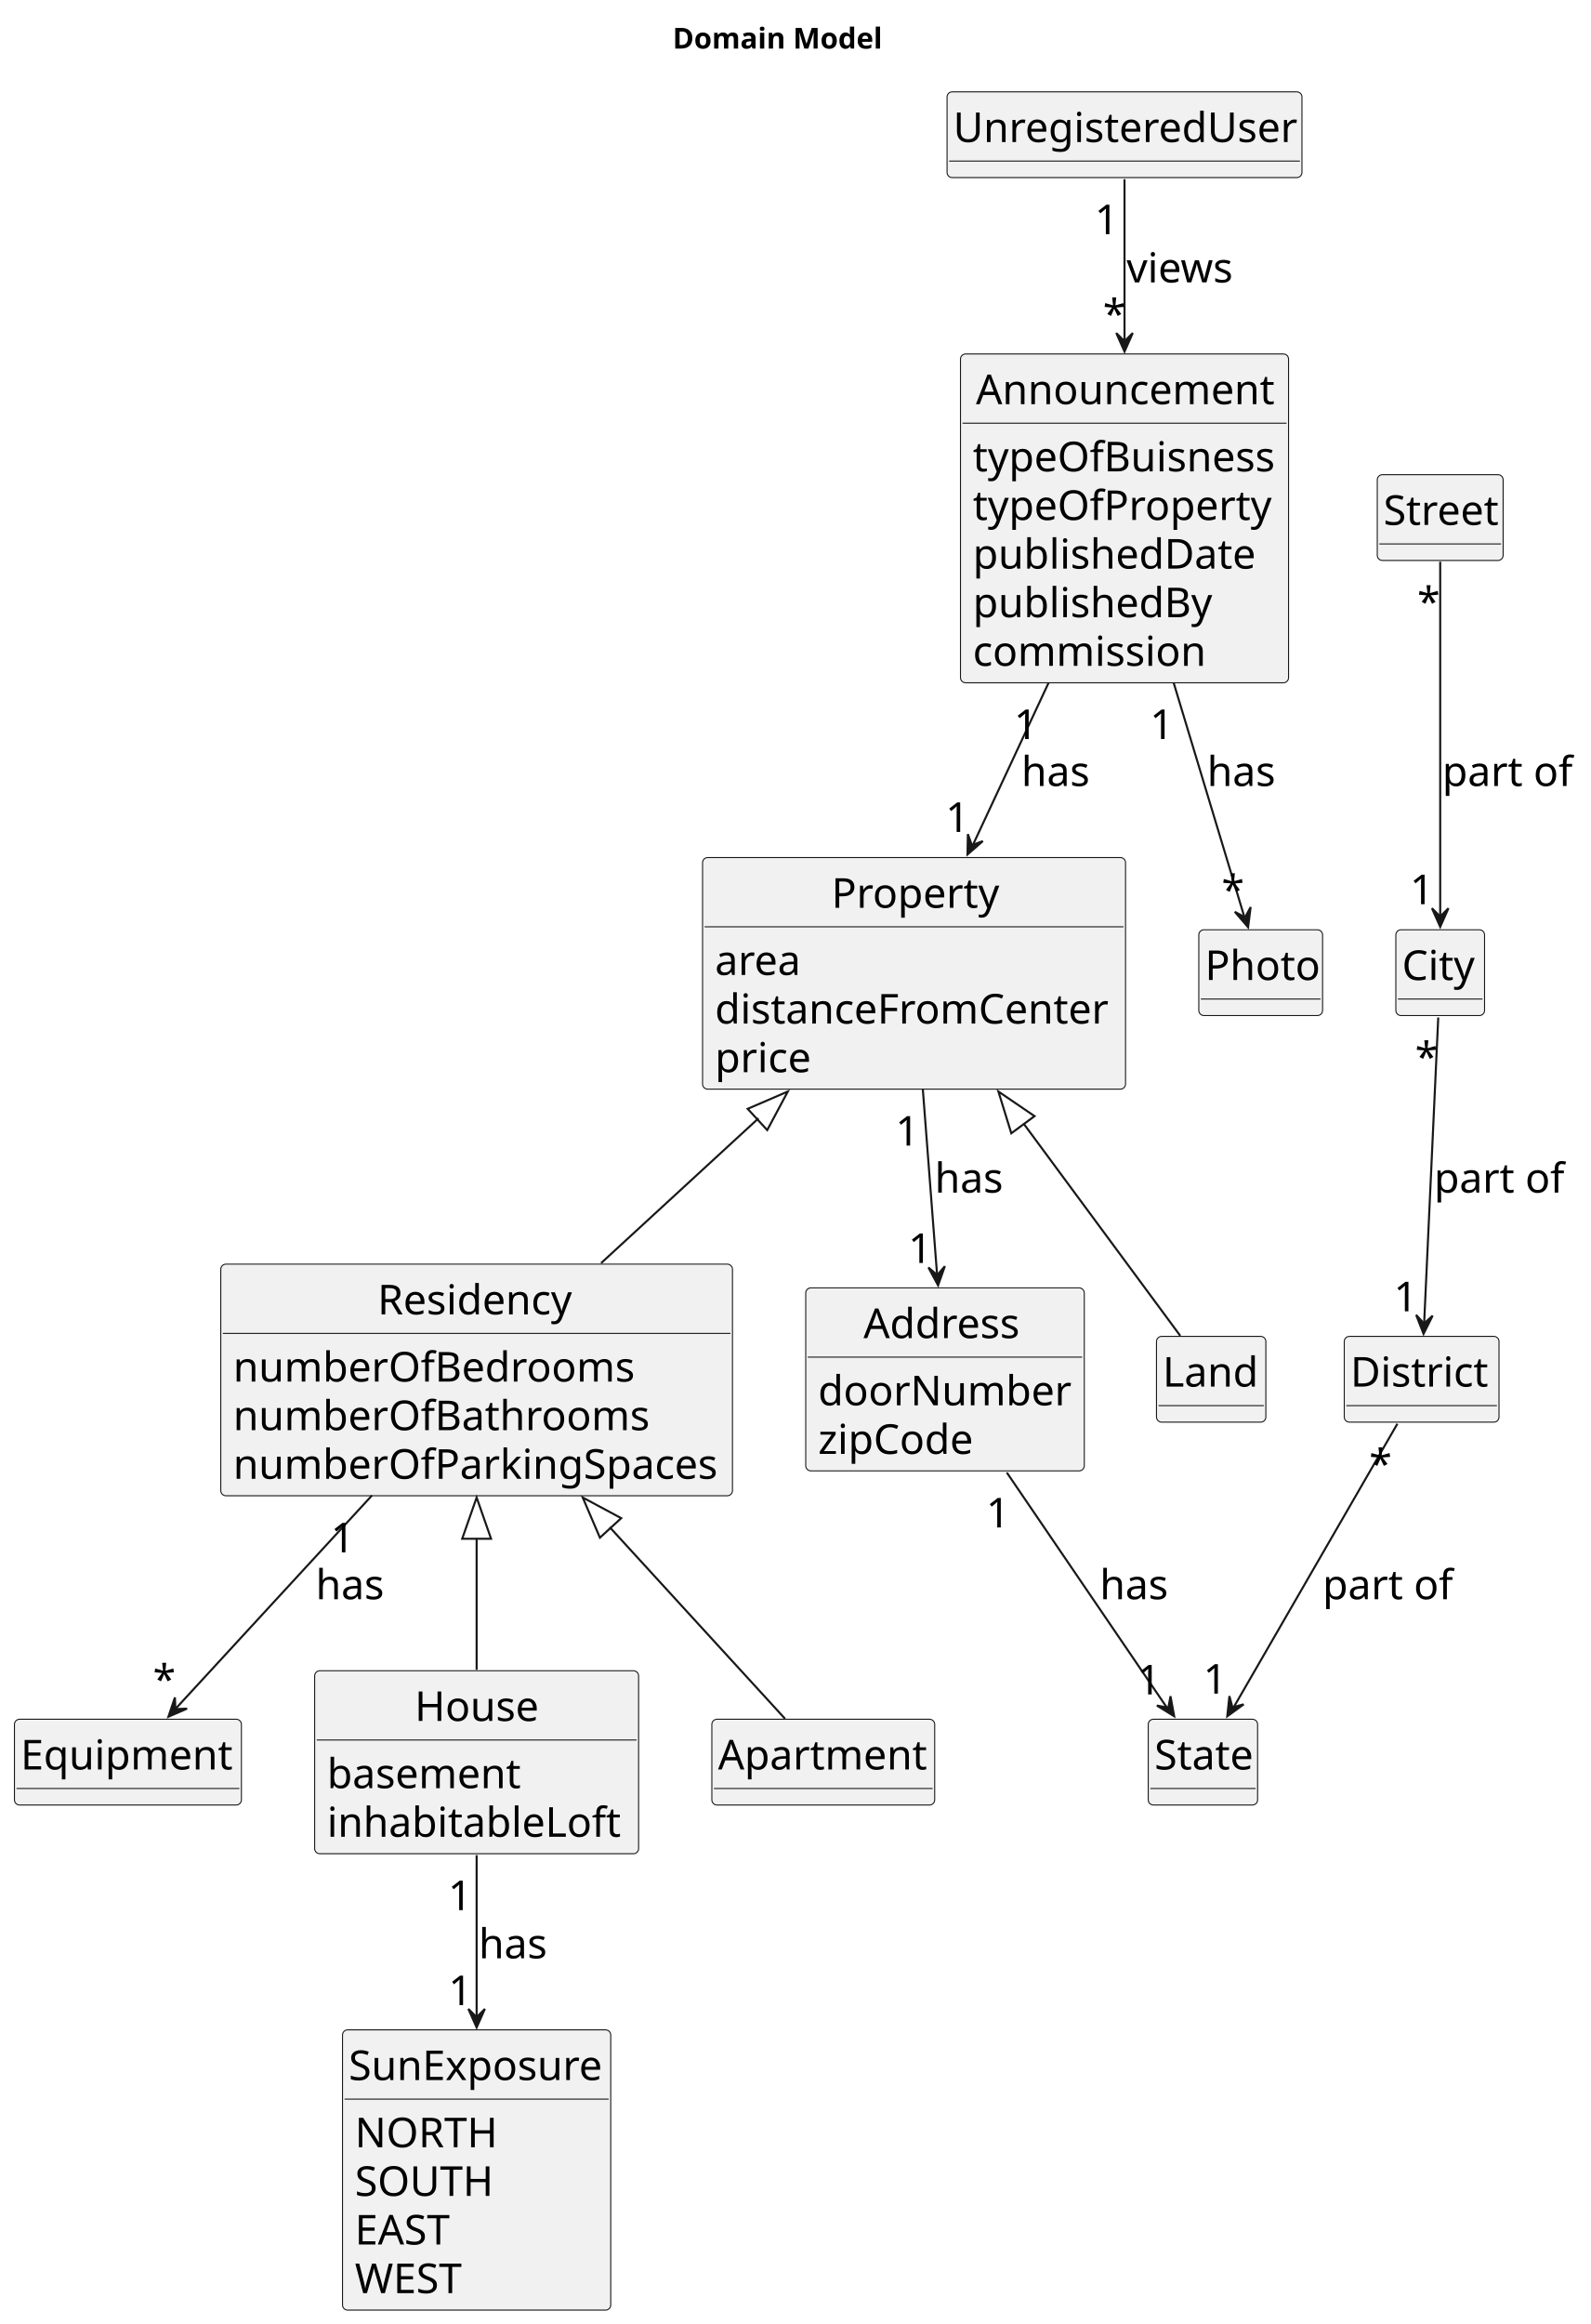
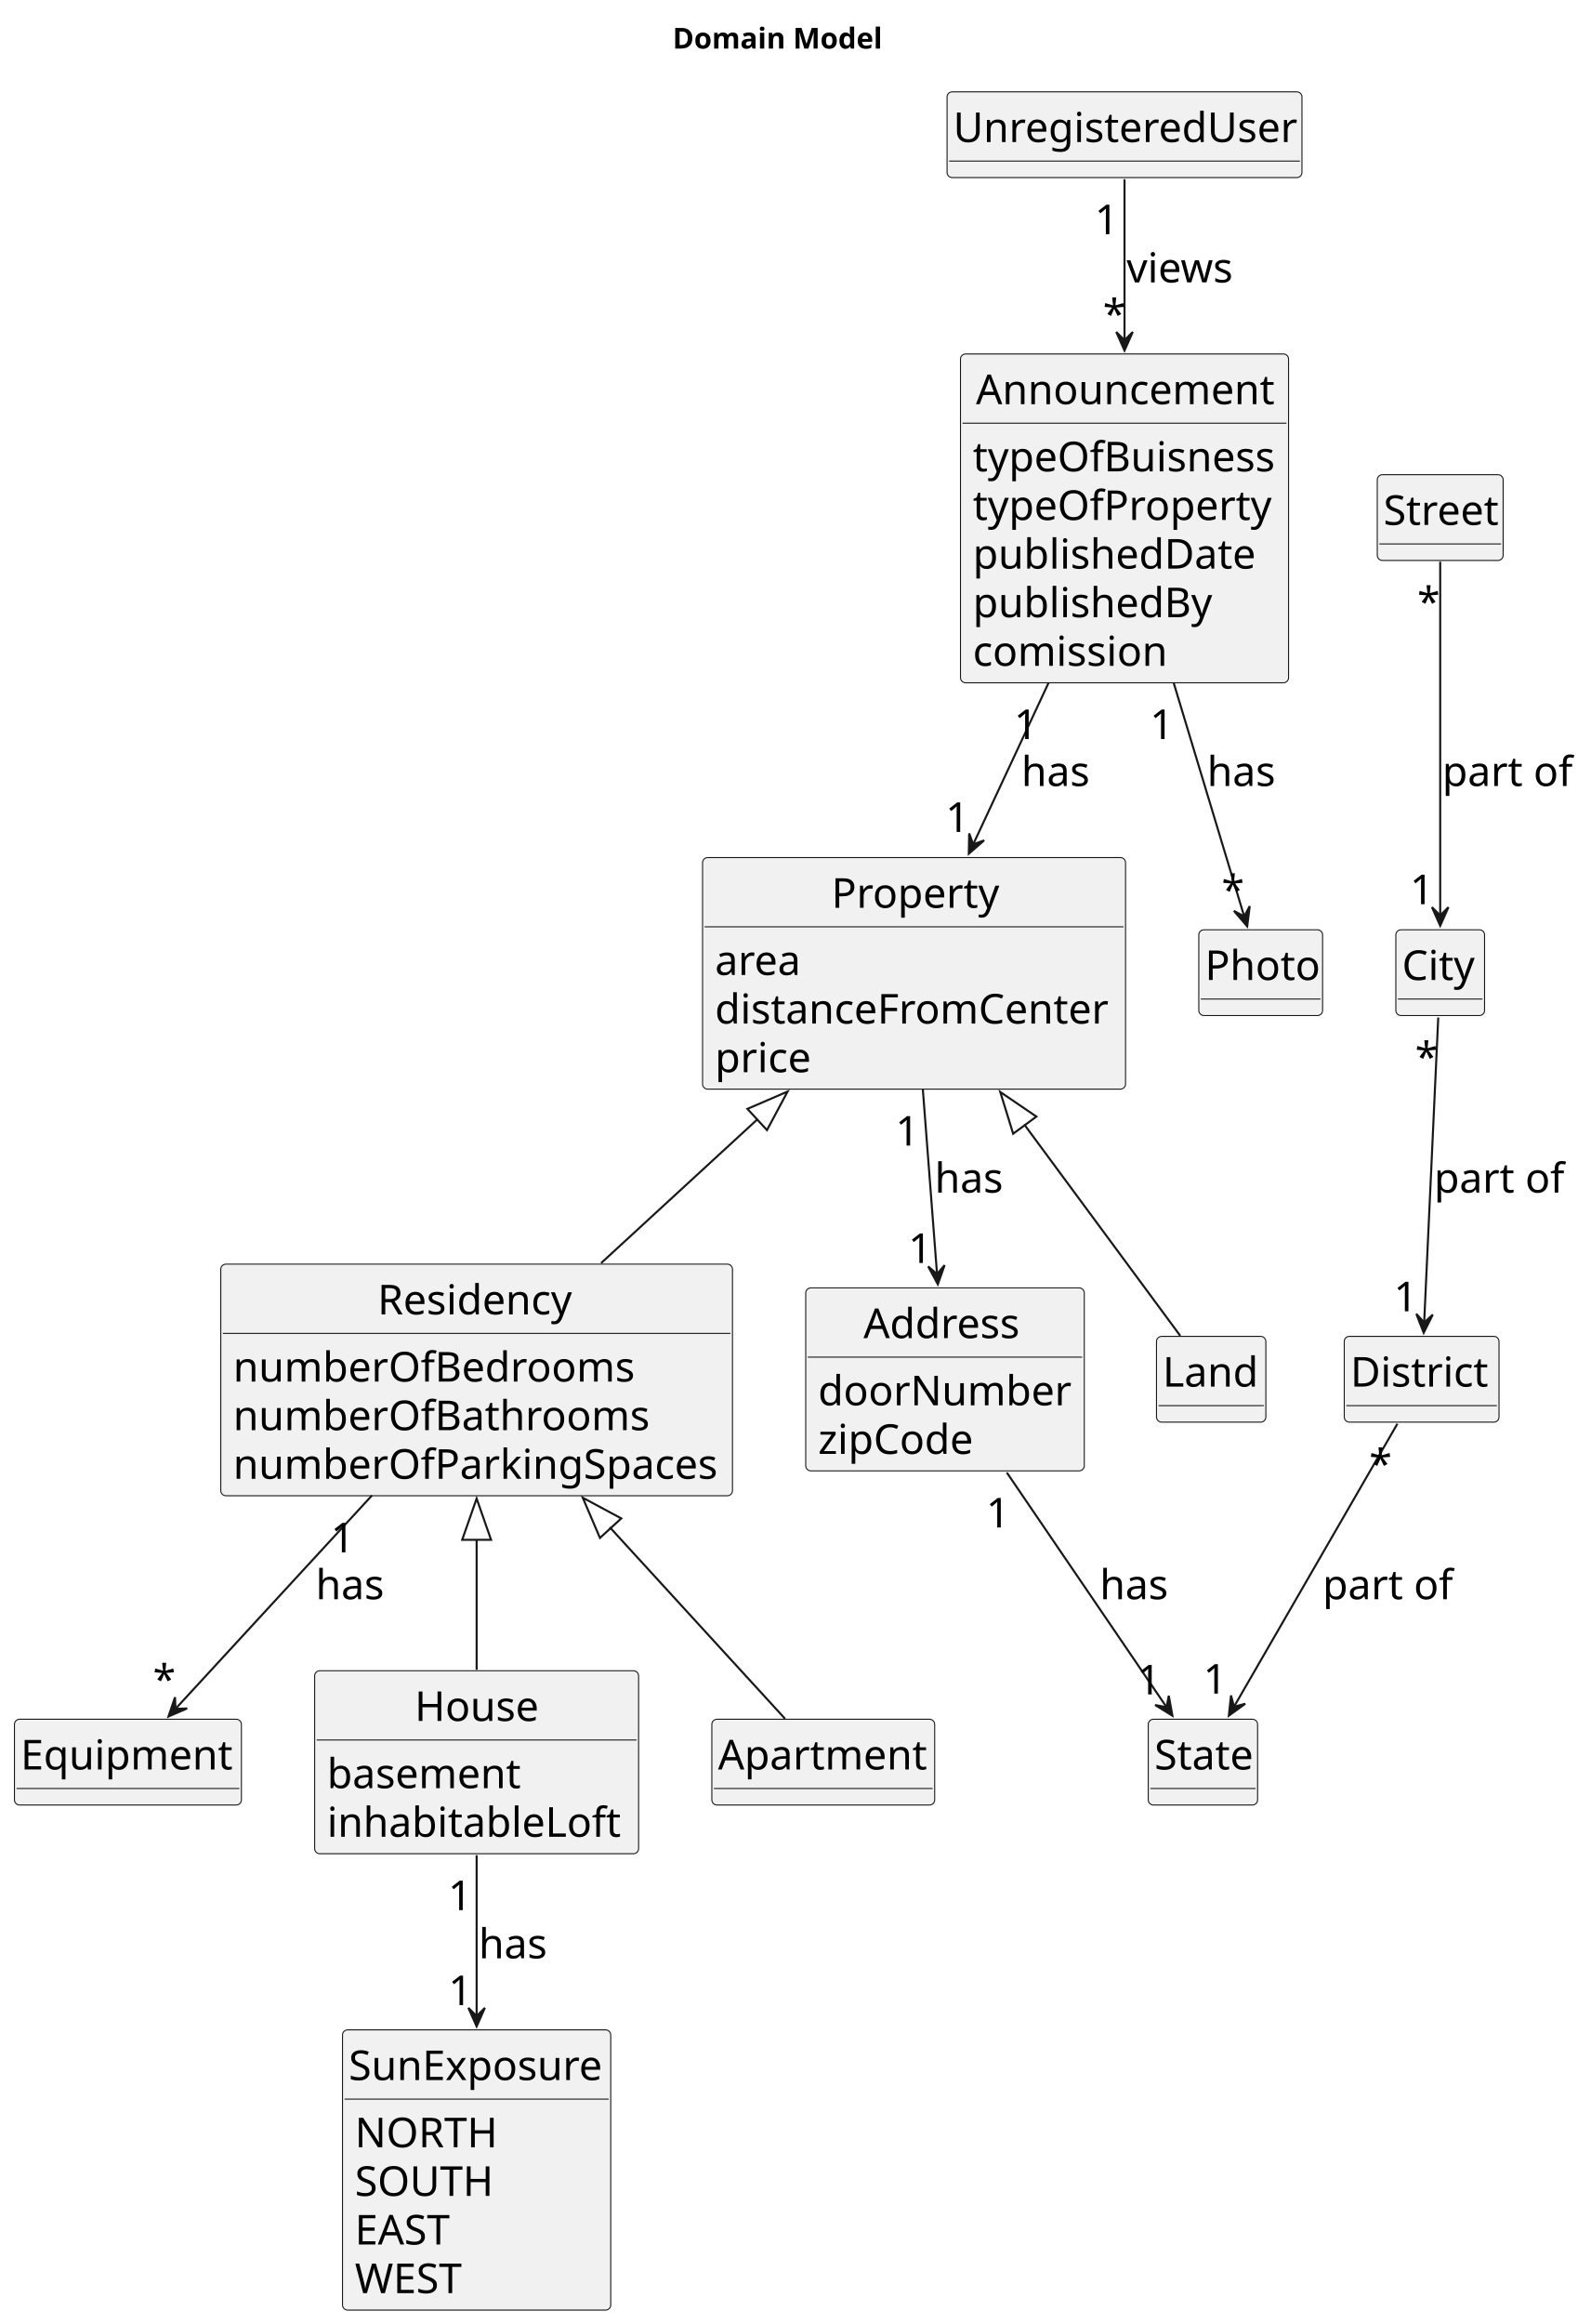
<svg xmlns="http://www.w3.org/2000/svg" contentStyleType="text/css" height="1126px" preserveAspectRatio="none" style="width:771px;height:1126px;background:#FFFFFF;" version="1.1" viewBox="0 0 771 1126" width="771px" zoomAndPan="magnify">
  <defs />
  <g>
    <text fill="#000000" font-family="sans-serif" font-size="14" font-weight="bold" lengthAdjust="spacing" textLength="105" x="326" y="23.535">Domain Model</text>
    <g id="elem_UnregisteredUser">
      <rect codeLine="16" fill="#F1F1F1" height="41.555" id="UnregisteredUser" rx="2.5" ry="2.5" style="stroke:#181818;stroke-width:0.5;" width="172" x="459" y="44.488" />
      <text fill="#000000" font-family="sans-serif" font-size="20" lengthAdjust="spacing" textLength="166" x="462" y="68.824">UnregisteredUser</text>
      <line style="stroke:#181818;stroke-width:0.5;" x1="460" x2="630" y1="78.043" y2="78.043" />
    </g>
    <g id="elem_SunExposure">
      <rect codeLine="20" fill="#F1F1F1" height="135.773" id="SunExposure" rx="2.5" ry="2.5" style="stroke:#181818;stroke-width:0.5;" width="130" x="166" y="983.488" />
      <text fill="#000000" font-family="sans-serif" font-size="20" lengthAdjust="spacing" textLength="124" x="169" y="1007.824">SunExposure</text>
      <line style="stroke:#181818;stroke-width:0.5;" x1="167" x2="295" y1="1017.043" y2="1017.043" />
      <text fill="#000000" font-family="sans-serif" font-size="20" lengthAdjust="spacing" textLength="72" x="172" y="1040.379">NORTH</text>
      <text fill="#000000" font-family="sans-serif" font-size="20" lengthAdjust="spacing" textLength="69" x="172" y="1063.934">SOUTH</text>
      <text fill="#000000" font-family="sans-serif" font-size="20" lengthAdjust="spacing" textLength="49" x="172" y="1087.488">EAST</text>
      <text fill="#000000" font-family="sans-serif" font-size="20" lengthAdjust="spacing" textLength="52" x="172" y="1111.043">WEST</text>
    </g>
    <g id="elem_Equipment">
      <rect codeLine="27" fill="#F1F1F1" height="41.555" id="Equipment" rx="2.5" ry="2.5" style="stroke:#181818;stroke-width:0.5;" width="110" x="7" y="832.988" />
      <text fill="#000000" font-family="sans-serif" font-size="20" lengthAdjust="spacing" textLength="104" x="10" y="857.324">Equipment</text>
      <line style="stroke:#181818;stroke-width:0.5;" x1="8" x2="116" y1="866.543" y2="866.543" />
    </g>
    <g id="elem_Residency">
      <rect codeLine="30" fill="#F1F1F1" height="112.219" id="Residency" rx="2.5" ry="2.5" style="stroke:#181818;stroke-width:0.5;" width="248" x="107" y="612.488" />
      <text fill="#000000" font-family="sans-serif" font-size="20" lengthAdjust="spacing" textLength="96" x="183" y="636.824">Residency</text>
      <line style="stroke:#181818;stroke-width:0.5;" x1="108" x2="354" y1="646.043" y2="646.043" />
      <text fill="#000000" font-family="sans-serif" font-size="20" lengthAdjust="spacing" textLength="195" x="113" y="669.379">numberOfBedrooms</text>
      <text fill="#000000" font-family="sans-serif" font-size="20" lengthAdjust="spacing" textLength="201" x="113" y="692.934">numberOfBathrooms</text>
      <text fill="#000000" font-family="sans-serif" font-size="20" lengthAdjust="spacing" textLength="236" x="113" y="716.488">numberOfParkingSpaces</text>
    </g>
    <g id="elem_Property">
      <rect codeLine="36" fill="#F1F1F1" height="112.219" id="Property" rx="2.5" ry="2.5" style="stroke:#181818;stroke-width:0.5;" width="205" x="340.5" y="415.488" />
      <text fill="#000000" font-family="sans-serif" font-size="20" lengthAdjust="spacing" textLength="80" x="403" y="439.824">Property</text>
      <line style="stroke:#181818;stroke-width:0.5;" x1="341.5" x2="544.5" y1="449.043" y2="449.043" />
      <text fill="#000000" font-family="sans-serif" font-size="20" lengthAdjust="spacing" textLength="41" x="346.5" y="472.379">area</text>
      <text fill="#000000" font-family="sans-serif" font-size="20" lengthAdjust="spacing" textLength="193" x="346.5" y="495.934">distanceFromCenter</text>
      <text fill="#000000" font-family="sans-serif" font-size="20" lengthAdjust="spacing" textLength="48" x="346.5" y="519.488">price</text>
    </g>
    <g id="elem_Announcement">
      <rect codeLine="42" fill="#F1F1F1" height="159.328" id="Announcement" rx="2.5" ry="2.5" style="stroke:#181818;stroke-width:0.5;" width="159" x="465.5" y="171.488" />
      <text fill="#000000" font-family="sans-serif" font-size="20" lengthAdjust="spacing" textLength="144" x="473" y="195.824">Announcement</text>
      <line style="stroke:#181818;stroke-width:0.5;" x1="466.5" x2="623.5" y1="205.043" y2="205.043" />
      <text fill="#000000" font-family="sans-serif" font-size="20" lengthAdjust="spacing" textLength="147" x="471.5" y="228.379">typeOfBuisness</text>
      <text fill="#000000" font-family="sans-serif" font-size="20" lengthAdjust="spacing" textLength="144" x="471.5" y="251.934">typeOfProperty</text>
      <text fill="#000000" font-family="sans-serif" font-size="20" lengthAdjust="spacing" textLength="140" x="471.5" y="275.488">publishedDate</text>
      <text fill="#000000" font-family="sans-serif" font-size="20" lengthAdjust="spacing" textLength="118" x="471.5" y="299.043">publishedBy</text>
-       <text fill="#000000" font-family="sans-serif" font-size="20" lengthAdjust="spacing" textLength="97" x="471.5" y="322.598">commission</text>
+       <text fill="#000000" font-family="sans-serif" font-size="20" lengthAdjust="spacing" textLength="97" x="471.5" y="322.598">comission</text>
    </g>
    <g id="elem_House">
      <rect codeLine="50" fill="#F1F1F1" height="88.664" id="House" rx="2.5" ry="2.5" style="stroke:#181818;stroke-width:0.5;" width="157" x="152.5" y="809.488" />
      <text fill="#000000" font-family="sans-serif" font-size="20" lengthAdjust="spacing" textLength="60" x="201" y="833.824">House</text>
      <line style="stroke:#181818;stroke-width:0.5;" x1="153.5" x2="308.5" y1="843.043" y2="843.043" />
      <text fill="#000000" font-family="sans-serif" font-size="20" lengthAdjust="spacing" textLength="94" x="158.5" y="866.379">basement</text>
      <text fill="#000000" font-family="sans-serif" font-size="20" lengthAdjust="spacing" textLength="145" x="158.5" y="889.934">inhabitableLoft</text>
    </g>
    <g id="elem_Address">
      <rect codeLine="55" fill="#F1F1F1" height="88.664" id="Address" rx="2.5" ry="2.5" style="stroke:#181818;stroke-width:0.5;" width="135" x="390.5" y="623.988" />
      <text fill="#000000" font-family="sans-serif" font-size="20" lengthAdjust="spacing" textLength="79" x="418.5" y="648.324">Address</text>
      <line style="stroke:#181818;stroke-width:0.5;" x1="391.5" x2="524.5" y1="657.543" y2="657.543" />
      <text fill="#000000" font-family="sans-serif" font-size="20" lengthAdjust="spacing" textLength="123" x="396.5" y="680.879">doorNumber</text>
      <text fill="#000000" font-family="sans-serif" font-size="20" lengthAdjust="spacing" textLength="80" x="396.5" y="704.434">zipCode</text>
    </g>
    <g id="elem_Apartment">
      <rect codeLine="60" fill="#F1F1F1" height="41.555" id="Apartment" rx="2.5" ry="2.5" style="stroke:#181818;stroke-width:0.5;" width="108" x="345" y="832.988" />
      <text fill="#000000" font-family="sans-serif" font-size="20" lengthAdjust="spacing" textLength="102" x="348" y="857.324">Apartment</text>
      <line style="stroke:#181818;stroke-width:0.5;" x1="346" x2="452" y1="866.543" y2="866.543" />
    </g>
    <g id="elem_Land">
      <rect codeLine="64" fill="#F1F1F1" height="41.555" id="Land" rx="2.5" ry="2.5" style="stroke:#181818;stroke-width:0.5;" width="53" x="560.5" y="647.488" />
      <text fill="#000000" font-family="sans-serif" font-size="20" lengthAdjust="spacing" textLength="47" x="563.5" y="671.824">Land</text>
      <line style="stroke:#181818;stroke-width:0.5;" x1="561.5" x2="612.5" y1="681.043" y2="681.043" />
    </g>
    <g id="elem_State">
      <rect codeLine="68" fill="#F1F1F1" height="41.555" id="State" rx="2.5" ry="2.5" style="stroke:#181818;stroke-width:0.5;" width="53" x="556.5" y="832.988" />
      <text fill="#000000" font-family="sans-serif" font-size="20" lengthAdjust="spacing" textLength="47" x="559.5" y="857.324">State</text>
      <line style="stroke:#181818;stroke-width:0.5;" x1="557.5" x2="608.5" y1="866.543" y2="866.543" />
    </g>
    <g id="elem_District">
      <rect codeLine="71" fill="#F1F1F1" height="41.555" id="District" rx="2.5" ry="2.5" style="stroke:#181818;stroke-width:0.5;" width="75" x="651.5" y="647.488" />
      <text fill="#000000" font-family="sans-serif" font-size="20" lengthAdjust="spacing" textLength="69" x="654.5" y="671.824">District</text>
      <line style="stroke:#181818;stroke-width:0.5;" x1="652.5" x2="725.5" y1="681.043" y2="681.043" />
    </g>
    <g id="elem_City">
      <rect codeLine="74" fill="#F1F1F1" height="41.555" id="City" rx="2.5" ry="2.5" style="stroke:#181818;stroke-width:0.5;" width="43" x="676.5" y="450.488" />
      <text fill="#000000" font-family="sans-serif" font-size="20" lengthAdjust="spacing" textLength="37" x="679.5" y="474.824">City</text>
      <line style="stroke:#181818;stroke-width:0.5;" x1="677.5" x2="718.5" y1="484.043" y2="484.043" />
    </g>
    <g id="elem_Street">
      <rect codeLine="77" fill="#F1F1F1" height="41.555" id="Street" rx="2.5" ry="2.5" style="stroke:#181818;stroke-width:0.5;" width="61" x="667.5" y="229.988" />
      <text fill="#000000" font-family="sans-serif" font-size="20" lengthAdjust="spacing" textLength="55" x="670.5" y="254.324">Street</text>
      <line style="stroke:#181818;stroke-width:0.5;" x1="668.5" x2="727.5" y1="263.543" y2="263.543" />
    </g>
    <g id="elem_Photo">
      <rect codeLine="80" fill="#F1F1F1" height="41.555" id="Photo" rx="2.5" ry="2.5" style="stroke:#181818;stroke-width:0.5;" width="60" x="581" y="450.488" />
      <text fill="#000000" font-family="sans-serif" font-size="20" lengthAdjust="spacing" textLength="54" x="584" y="474.824">Photo</text>
      <line style="stroke:#181818;stroke-width:0.5;" x1="582" x2="640" y1="484.043" y2="484.043" />
    </g>
    <g id="link_Property_Residency">
-       <path d="M367.61,541.828 C342.59,564.848 315.07,590.158 291.33,611.988 " fill="none" id="Property-backto-Residency" style="stroke:#181818;stroke-width:1.0;" />
-       <polygon fill="none" points="362.36,537.238,381.82,528.848,371.84,547.538,362.36,537.238" style="stroke:#181818;stroke-width:1.0;" />
+       <path d="M367.26,542.158 C342.33,565.088 314.96,590.258 291.33,611.988 " fill="none" id="Property-backto-Residency" style="stroke:#181818;stroke-width:1.0;" />
+       <polygon fill="none" points="362.24,537.258,381.7,528.868,371.72,547.558,362.24,537.258" style="stroke:#181818;stroke-width:1.0;" />
    </g>
    <g id="link_Residency_House">
-       <path d="M231,745.248 C231,766.968 231,789.918 231,809.038 " fill="none" id="Residency-backto-House" style="stroke:#181818;stroke-width:1.0;" />
-       <polygon fill="none" points="224,745.548,231,725.548,238,745.548,224,745.548" style="stroke:#181818;stroke-width:1.0;" />
+       <path d="M231,745.918 C231,767.438 231,790.118 231,809.038 " fill="none" id="Residency-backto-House" style="stroke:#181818;stroke-width:1.0;" />
+       <polygon fill="none" points="224,746.058,231,726.058,238,746.058,224,746.058" style="stroke:#181818;stroke-width:1.0;" />
    </g>
    <g id="link_Residency_Apartment">
      <path d="M295.53,739.968 C325.98,773.228 360.03,810.428 380.48,832.758 " fill="none" id="Residency-backto-Apartment" style="stroke:#181818;stroke-width:1.0;" />
-       <polygon fill="none" points="290.75,745.018,282.41,725.548,301.07,735.568,290.75,745.018" style="stroke:#181818;stroke-width:1.0;" />
+       <polygon fill="none" points="290.77,745.138,282.43,725.658,301.1,735.688,290.77,745.138" style="stroke:#181818;stroke-width:1.0;" />
    </g>
    <g id="link_Property_Land">
-       <path d="M496,544.258 C523.11,580.968 554.09,622.918 572.01,647.188 " fill="none" id="Property-backto-Land" style="stroke:#181818;stroke-width:1.0;" />
-       <polygon fill="none" points="490.13,549.088,483.88,528.848,501.39,540.778,490.13,549.088" style="stroke:#181818;stroke-width:1.0;" />
+       <path d="M496.37,544.758 C523.39,581.348 554.17,623.028 572.01,647.188 " fill="none" id="Property-backto-Land" style="stroke:#181818;stroke-width:1.0;" />
+       <polygon fill="none" points="491.03,549.308,484.78,529.068,502.29,540.998,491.03,549.308" style="stroke:#181818;stroke-width:1.0;" />
    </g>
    <g id="link_UnregisteredUser_Announcement">
-       <path codeLine="83" d="M545,86.828 C545,106.068 545,136.288 545,165.518 " fill="none" id="UnregisteredUser-to-Announcement" style="stroke:#181818;stroke-width:1.0;" />
-       <polygon fill="#181818" points="545,170.348,549,161.348,545,165.348,541,161.348,545,170.348" style="stroke:#181818;stroke-width:1.0;" />
+       <path codeLine="83" d="M545,86.828 C545,105.988 545,136.038 545,165.148 " fill="none" id="UnregisteredUser-to-Announcement" style="stroke:#181818;stroke-width:1.0;" />
+       <polygon fill="#181818" points="545,169.828,549,160.828,545,164.828,541,160.828,545,169.828" style="stroke:#181818;stroke-width:1.0;" />
      <text fill="#000000" font-family="sans-serif" font-size="20" lengthAdjust="spacing" textLength="52" x="546" y="136.824">views</text>
      <text fill="#000000" font-family="sans-serif" font-size="20" lengthAdjust="spacing" textLength="13" x="530.578" y="113.457">1</text>
      <text fill="#000000" font-family="sans-serif" font-size="20" lengthAdjust="spacing" textLength="10" x="534.539" y="159.293">*</text>
    </g>
    <g id="link_Announcement_Property">
-       <path codeLine="84" d="M508.18,330.868 C496.03,356.888 482.72,385.408 471.31,409.848 " fill="none" id="Announcement-to-Property" style="stroke:#181818;stroke-width:1.0;" />
-       <polygon fill="#181818" points="468.9,413.998,476.332,407.536,471.015,409.468,469.083,404.151,468.9,413.998" style="stroke:#181818;stroke-width:1.0;" />
+       <path codeLine="84" d="M508.18,330.868 C496.13,356.678 482.94,384.928 471.6,409.228 " fill="none" id="Announcement-to-Property" style="stroke:#181818;stroke-width:1.0;" />
+       <polygon fill="#181818" points="469.54,413.628,476.972,407.166,471.655,409.098,469.723,403.781,469.54,413.628" style="stroke:#181818;stroke-width:1.0;" />
      <text fill="#000000" font-family="sans-serif" font-size="20" lengthAdjust="spacing" textLength="33" x="495" y="380.824">has</text>
      <text fill="#000000" font-family="sans-serif" font-size="20" lengthAdjust="spacing" textLength="13" x="491.457" y="358.067">1</text>
      <text fill="#000000" font-family="sans-serif" font-size="20" lengthAdjust="spacing" textLength="13" x="458.264" y="403.068">1</text>
    </g>
    <g id="link_Residency_Equipment">
-       <path codeLine="85" d="M180.29,724.548 C148.36,759.218 108.72,802.258 84.4,828.668 " fill="none" id="Residency-to-Equipment" style="stroke:#181818;stroke-width:1.0;" />
-       <polygon fill="#181818" points="81.63,831.758,90.664,827.836,85.013,828.076,84.773,822.424,81.63,831.758" style="stroke:#181818;stroke-width:1.0;" />
+       <path codeLine="85" d="M180.29,724.548 C148.63,758.928 109.37,801.548 85,828.008 " fill="none" id="Residency-to-Equipment" style="stroke:#181818;stroke-width:1.0;" />
+       <polygon fill="#181818" points="81.66,831.648,90.702,827.744,85.05,827.973,84.821,822.32,81.66,831.648" style="stroke:#181818;stroke-width:1.0;" />
      <text fill="#000000" font-family="sans-serif" font-size="20" lengthAdjust="spacing" textLength="33" x="153" y="774.824">has</text>
      <text fill="#000000" font-family="sans-serif" font-size="20" lengthAdjust="spacing" textLength="13" x="160.317" y="752.139">1</text>
      <text fill="#000000" font-family="sans-serif" font-size="20" lengthAdjust="spacing" textLength="10" x="74.123" y="820.835">*</text>
    </g>
    <g id="link_House_SunExposure">
-       <path codeLine="86" d="M231,898.858 C231,921.988 231,950.978 231,977.388 " fill="none" id="House-to-SunExposure" style="stroke:#181818;stroke-width:1.0;" />
-       <polygon fill="#181818" points="231,982.338,235,973.338,231,977.338,227,973.338,231,982.338" style="stroke:#181818;stroke-width:1.0;" />
+       <path codeLine="86" d="M231,898.858 C231,921.898 231,950.728 231,977.058 " fill="none" id="House-to-SunExposure" style="stroke:#181818;stroke-width:1.0;" />
+       <polygon fill="#181818" points="231,981.818,235,972.818,231,976.818,227,972.818,231,981.818" style="stroke:#181818;stroke-width:1.0;" />
      <text fill="#000000" font-family="sans-serif" font-size="20" lengthAdjust="spacing" textLength="33" x="232" y="948.824">has</text>
      <text fill="#000000" font-family="sans-serif" font-size="20" lengthAdjust="spacing" textLength="13" x="217.167" y="925.474">1</text>
      <text fill="#000000" font-family="sans-serif" font-size="20" lengthAdjust="spacing" textLength="13" x="217.33" y="971.501">1</text>
    </g>
    <g id="link_Property_Address">
-       <path codeLine="87" d="M447.26,527.848 C449.44,556.228 452.08,590.508 454.19,618.008 " fill="none" id="Property-to-Address" style="stroke:#181818;stroke-width:1.0;" />
-       <polygon fill="#181818" points="454.64,622.768,457.934,613.487,454.254,617.783,449.958,614.104,454.64,622.768" style="stroke:#181818;stroke-width:1.0;" />
+       <path codeLine="87" d="M447.26,527.848 C449.42,555.988 452.03,589.938 454.14,617.318 " fill="none" id="Property-to-Address" style="stroke:#181818;stroke-width:1.0;" />
+       <polygon fill="#181818" points="454.52,622.258,457.814,612.977,454.134,617.273,449.838,613.594,454.52,622.258" style="stroke:#181818;stroke-width:1.0;" />
      <text fill="#000000" font-family="sans-serif" font-size="20" lengthAdjust="spacing" textLength="33" x="453" y="577.824">has</text>
      <text fill="#000000" font-family="sans-serif" font-size="20" lengthAdjust="spacing" textLength="13" x="434.001" y="555.05">1</text>
      <text fill="#000000" font-family="sans-serif" font-size="20" lengthAdjust="spacing" textLength="13" x="440.192" y="611.912">1</text>
    </g>
    <g id="link_Address_State">
-       <path codeLine="88" d="M487.94,713.438 C512.25,749.118 545.67,798.188 565.72,827.628 " fill="none" id="Address-to-State" style="stroke:#181818;stroke-width:1.0;" />
-       <polygon fill="#181818" points="569.06,831.528,567.289,821.84,566.241,827.399,560.682,826.351,569.06,831.528" style="stroke:#181818;stroke-width:1.0;" />
+       <path codeLine="88" d="M487.94,713.438 C512.15,748.978 545.39,797.778 565.47,827.258 " fill="none" id="Address-to-State" style="stroke:#181818;stroke-width:1.0;" />
+       <polygon fill="#181818" points="568.21,831.278,566.446,821.589,565.394,827.147,559.836,826.095,568.21,831.278" style="stroke:#181818;stroke-width:1.0;" />
      <text fill="#000000" font-family="sans-serif" font-size="20" lengthAdjust="spacing" textLength="33" x="533" y="774.824">has</text>
      <text fill="#000000" font-family="sans-serif" font-size="20" lengthAdjust="spacing" textLength="13" x="477.943" y="740.064">1</text>
      <text fill="#000000" font-family="sans-serif" font-size="20" lengthAdjust="spacing" textLength="13" x="551.078" y="820.952">1</text>
    </g>
    <g id="link_District_State">
-       <path codeLine="89" d="M677.25,689.828 C657.75,723.588 618.75,791.088 597.55,827.808 " fill="none" id="District-to-State" style="stroke:#181818;stroke-width:1.0;" />
-       <polygon fill="#181818" points="594.8,831.558,602.765,825.765,597.301,827.229,595.837,821.764,594.8,831.558" style="stroke:#181818;stroke-width:1.0;" />
+       <path codeLine="89" d="M677.25,689.828 C657.83,723.448 619.07,790.538 597.81,827.358 " fill="none" id="District-to-State" style="stroke:#181818;stroke-width:1.0;" />
+       <polygon fill="#181818" points="595.56,831.248,603.539,825.475,598.071,826.925,596.622,821.457,595.56,831.248" style="stroke:#181818;stroke-width:1.0;" />
      <text fill="#000000" font-family="sans-serif" font-size="20" lengthAdjust="spacing" textLength="64" x="641" y="774.824">part of</text>
      <text fill="#000000" font-family="sans-serif" font-size="20" lengthAdjust="spacing" textLength="10" x="663.586" y="716.457">*</text>
      <text fill="#000000" font-family="sans-serif" font-size="20" lengthAdjust="spacing" textLength="13" x="583.158" y="820.584">1</text>
    </g>
    <g id="link_City_District">
-       <path codeLine="90" d="M697.05,492.988 C695.4,528.778 692,602.568 690.19,641.738 " fill="none" id="City-to-District" style="stroke:#181818;stroke-width:1.0;" />
-       <polygon fill="#181818" points="689.93,646.258,694.338,637.451,690.159,641.264,686.346,637.085,689.93,646.258" style="stroke:#181818;stroke-width:1.0;" />
+       <path codeLine="90" d="M697.05,492.988 C695.42,528.488 692.05,601.358 690.23,640.768 " fill="none" id="City-to-District" style="stroke:#181818;stroke-width:1.0;" />
+       <polygon fill="#181818" points="690,645.748,694.408,636.941,690.229,640.754,686.416,636.574,690,645.748" style="stroke:#181818;stroke-width:1.0;" />
      <text fill="#000000" font-family="sans-serif" font-size="20" lengthAdjust="spacing" textLength="64" x="695" y="577.824">part of</text>
      <text fill="#000000" font-family="sans-serif" font-size="20" lengthAdjust="spacing" textLength="10" x="685.823" y="519.234">*</text>
      <text fill="#000000" font-family="sans-serif" font-size="20" lengthAdjust="spacing" textLength="13" x="675.503" y="635.335">1</text>
    </g>
    <g id="link_Street_City">
-       <path codeLine="91" d="M698,272.148 C698,311.808 698,399.908 698,444.118 " fill="none" id="Street-to-City" style="stroke:#181818;stroke-width:1.0;" />
-       <polygon fill="#181818" points="698,449.058,702,440.058,698,444.058,694,440.058,698,449.058" style="stroke:#181818;stroke-width:1.0;" />
+       <path codeLine="91" d="M698,272.148 C698,311.648 698,399.188 698,443.578 " fill="none" id="Street-to-City" style="stroke:#181818;stroke-width:1.0;" />
+       <polygon fill="#181818" points="698,448.538,702,439.538,698,443.538,694,439.538,698,448.538" style="stroke:#181818;stroke-width:1.0;" />
      <text fill="#000000" font-family="sans-serif" font-size="20" lengthAdjust="spacing" textLength="64" x="699" y="380.824">part of</text>
      <text fill="#000000" font-family="sans-serif" font-size="20" lengthAdjust="spacing" textLength="10" x="686.906" y="298.738">*</text>
      <text fill="#000000" font-family="sans-serif" font-size="20" lengthAdjust="spacing" textLength="13" x="683.334" y="438.084">1</text>
    </g>
    <g id="link_Announcement_Photo">
-       <path codeLine="92" d="M568.83,330.868 C580.89,370.818 594.73,416.638 603.17,444.568 " fill="none" id="Announcement-to-Photo" style="stroke:#181818;stroke-width:1.0;" />
-       <polygon fill="#181818" points="604.89,449.248,606.122,439.477,603.447,444.461,598.462,441.786,604.89,449.248" style="stroke:#181818;stroke-width:1.0;" />
+       <path codeLine="92" d="M568.83,330.868 C580.84,370.648 594.62,416.258 603.07,444.218 " fill="none" id="Announcement-to-Photo" style="stroke:#181818;stroke-width:1.0;" />
+       <polygon fill="#181818" points="604.45,448.798,605.682,439.027,603.007,444.011,598.022,441.336,604.45,448.798" style="stroke:#181818;stroke-width:1.0;" />
      <text fill="#000000" font-family="sans-serif" font-size="20" lengthAdjust="spacing" textLength="33" x="585" y="380.824">has</text>
      <text fill="#000000" font-family="sans-serif" font-size="20" lengthAdjust="spacing" textLength="13" x="557.319" y="358.067">1</text>
      <text fill="#000000" font-family="sans-serif" font-size="20" lengthAdjust="spacing" textLength="10" x="592.043" y="438.323">*</text>
    </g>
  </g>
</svg>
